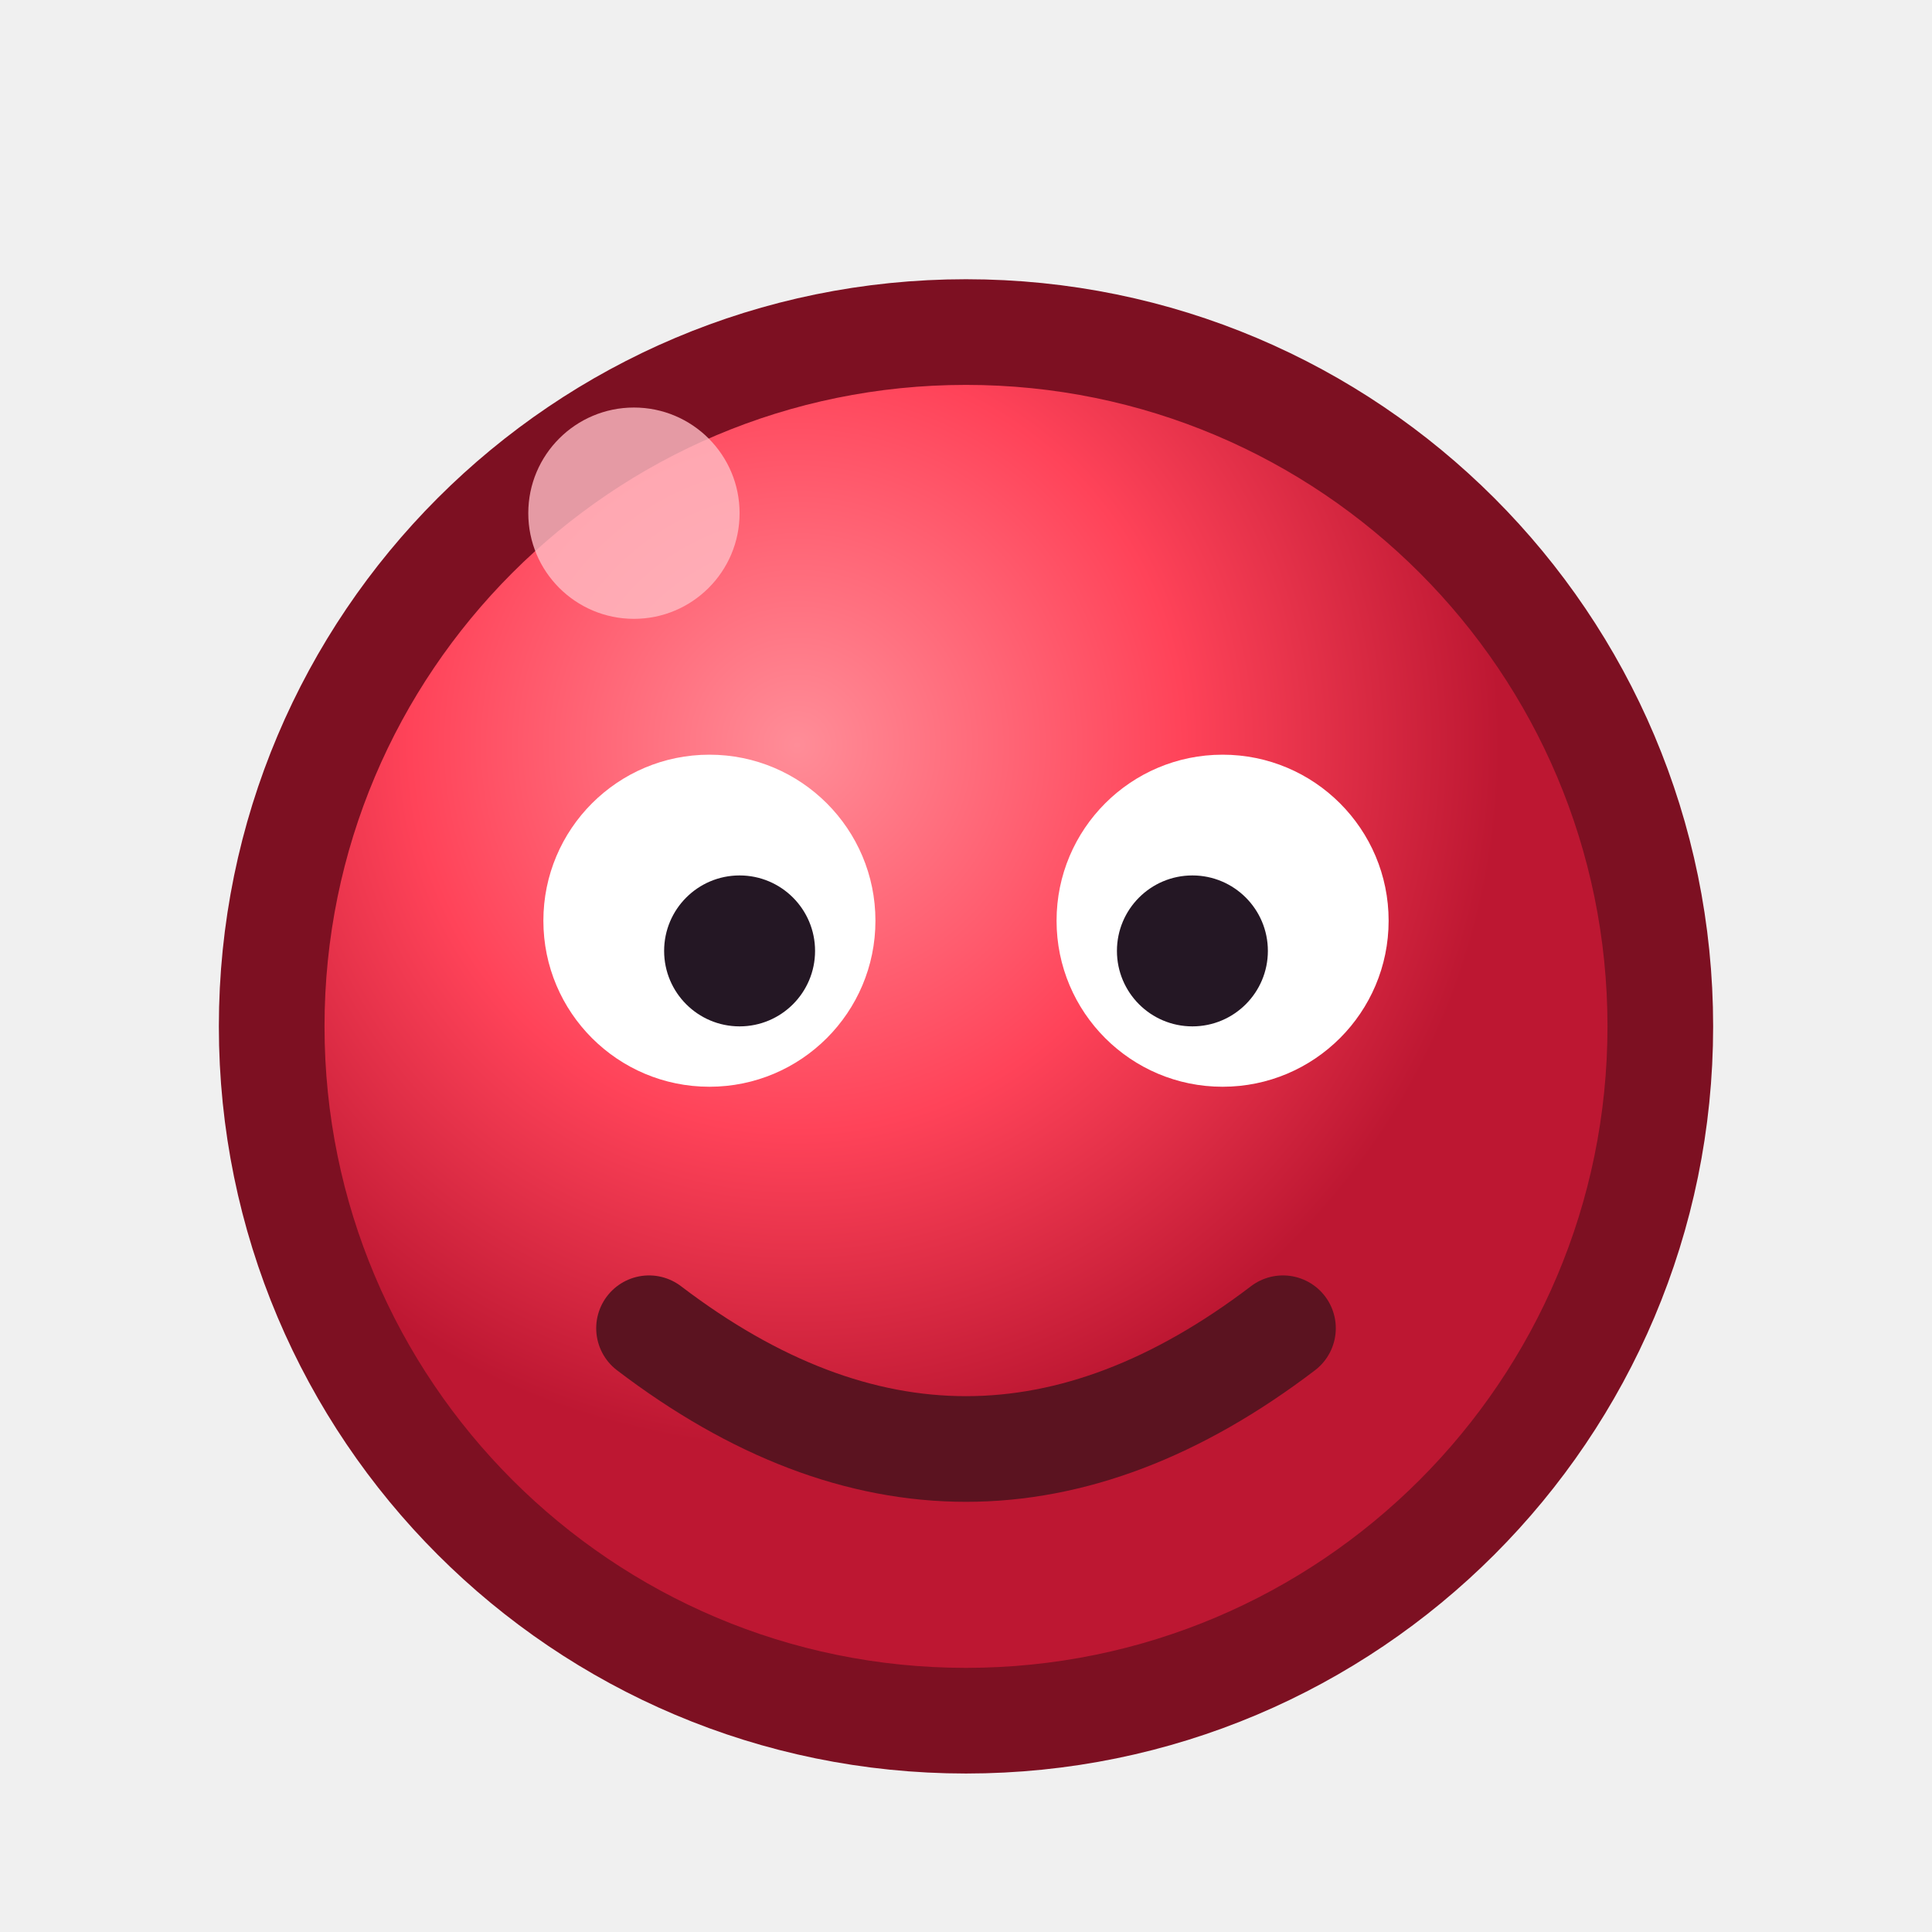
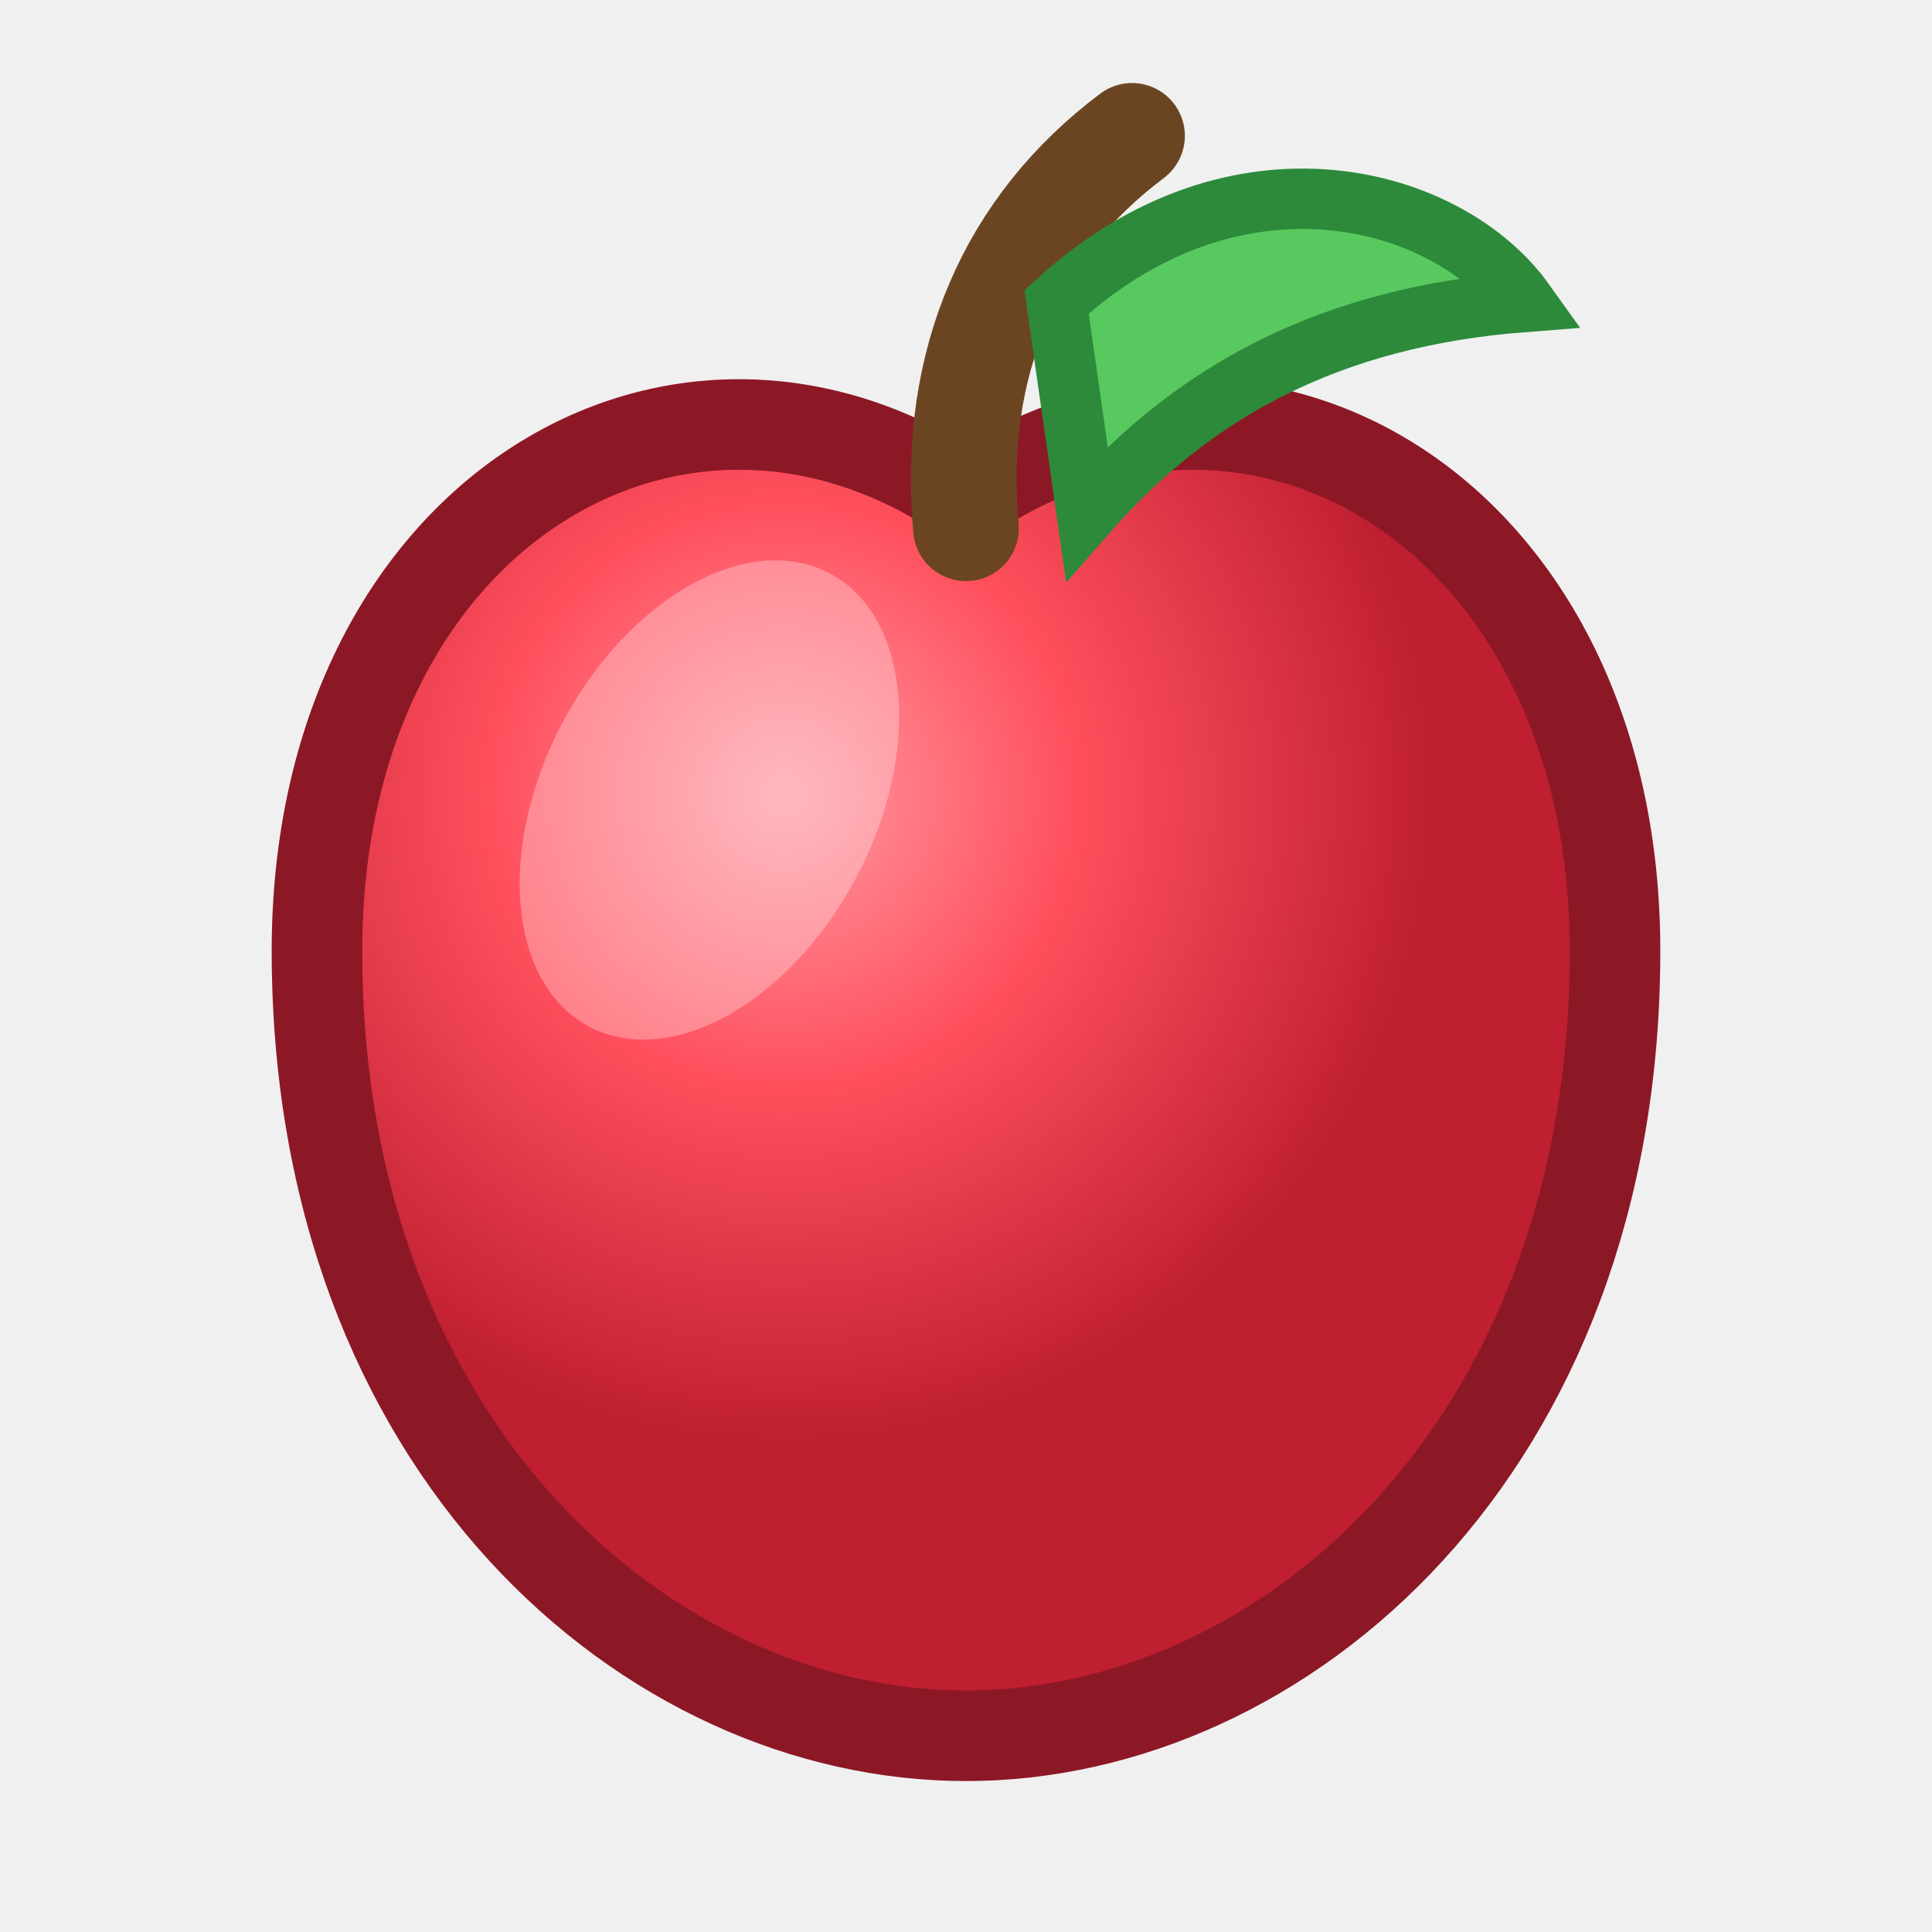
<svg xmlns="http://www.w3.org/2000/svg" viewBox="0 0 128 128">
  <defs>
-     <radialGradient id="g" cx="38%" cy="30%">
-       <stop offset="0" stop-color="#ff8d98" />
-       <stop offset=".55" stop-color="#ff4359" />
-       <stop offset="1" stop-color="#bd1732" />
+     <radialGradient id="g" cx="36%" cy="28%">
+       <stop stop-color="#ff9aa4" />
+       <stop offset=".45" stop-color="#ff4f5d" />
+       <stop offset="1" stop-color="#bf1f31" />
    </radialGradient>
  </defs>
-   <circle cx="64" cy="68" r="46" fill="url(#g)" stroke="#7d1022" stroke-width="7" />
-   <circle cx="47" cy="61" r="11" fill="#fff" />
-   <circle cx="81" cy="61" r="11" fill="#fff" />
-   <circle cx="49" cy="63" r="5" fill="#241724" />
-   <circle cx="79" cy="63" r="5" fill="#241724" />
-   <path d="M43 88 Q64 104 85 88" fill="none" stroke="#5b1320" stroke-width="7" stroke-linecap="round" />
-   <circle cx="42" cy="34" r="7" fill="#ffbdc4" opacity=".8" />
+   <path d="M64 33c-19-13-43 1-43 30 0 33 22 52 43 52s43-19 43-52c0-29-24-43-43-30z" fill="url(#g)" stroke="#8c1826" stroke-width="6" />
+   <path d="M64 35c-1-11 3-20 11-26" fill="none" stroke="#6b4522" stroke-width="7" stroke-linecap="round" />
+   <path d="M70 20c12-11 26-7 31 0-13 1-22 6-29 14z" fill="#58c95f" stroke="#2c8a3a" stroke-width="4" />
+   <ellipse cx="47" cy="53" rx="11" ry="17" fill="#fff" opacity=".30" transform="rotate(28 47 53)" />
</svg>
